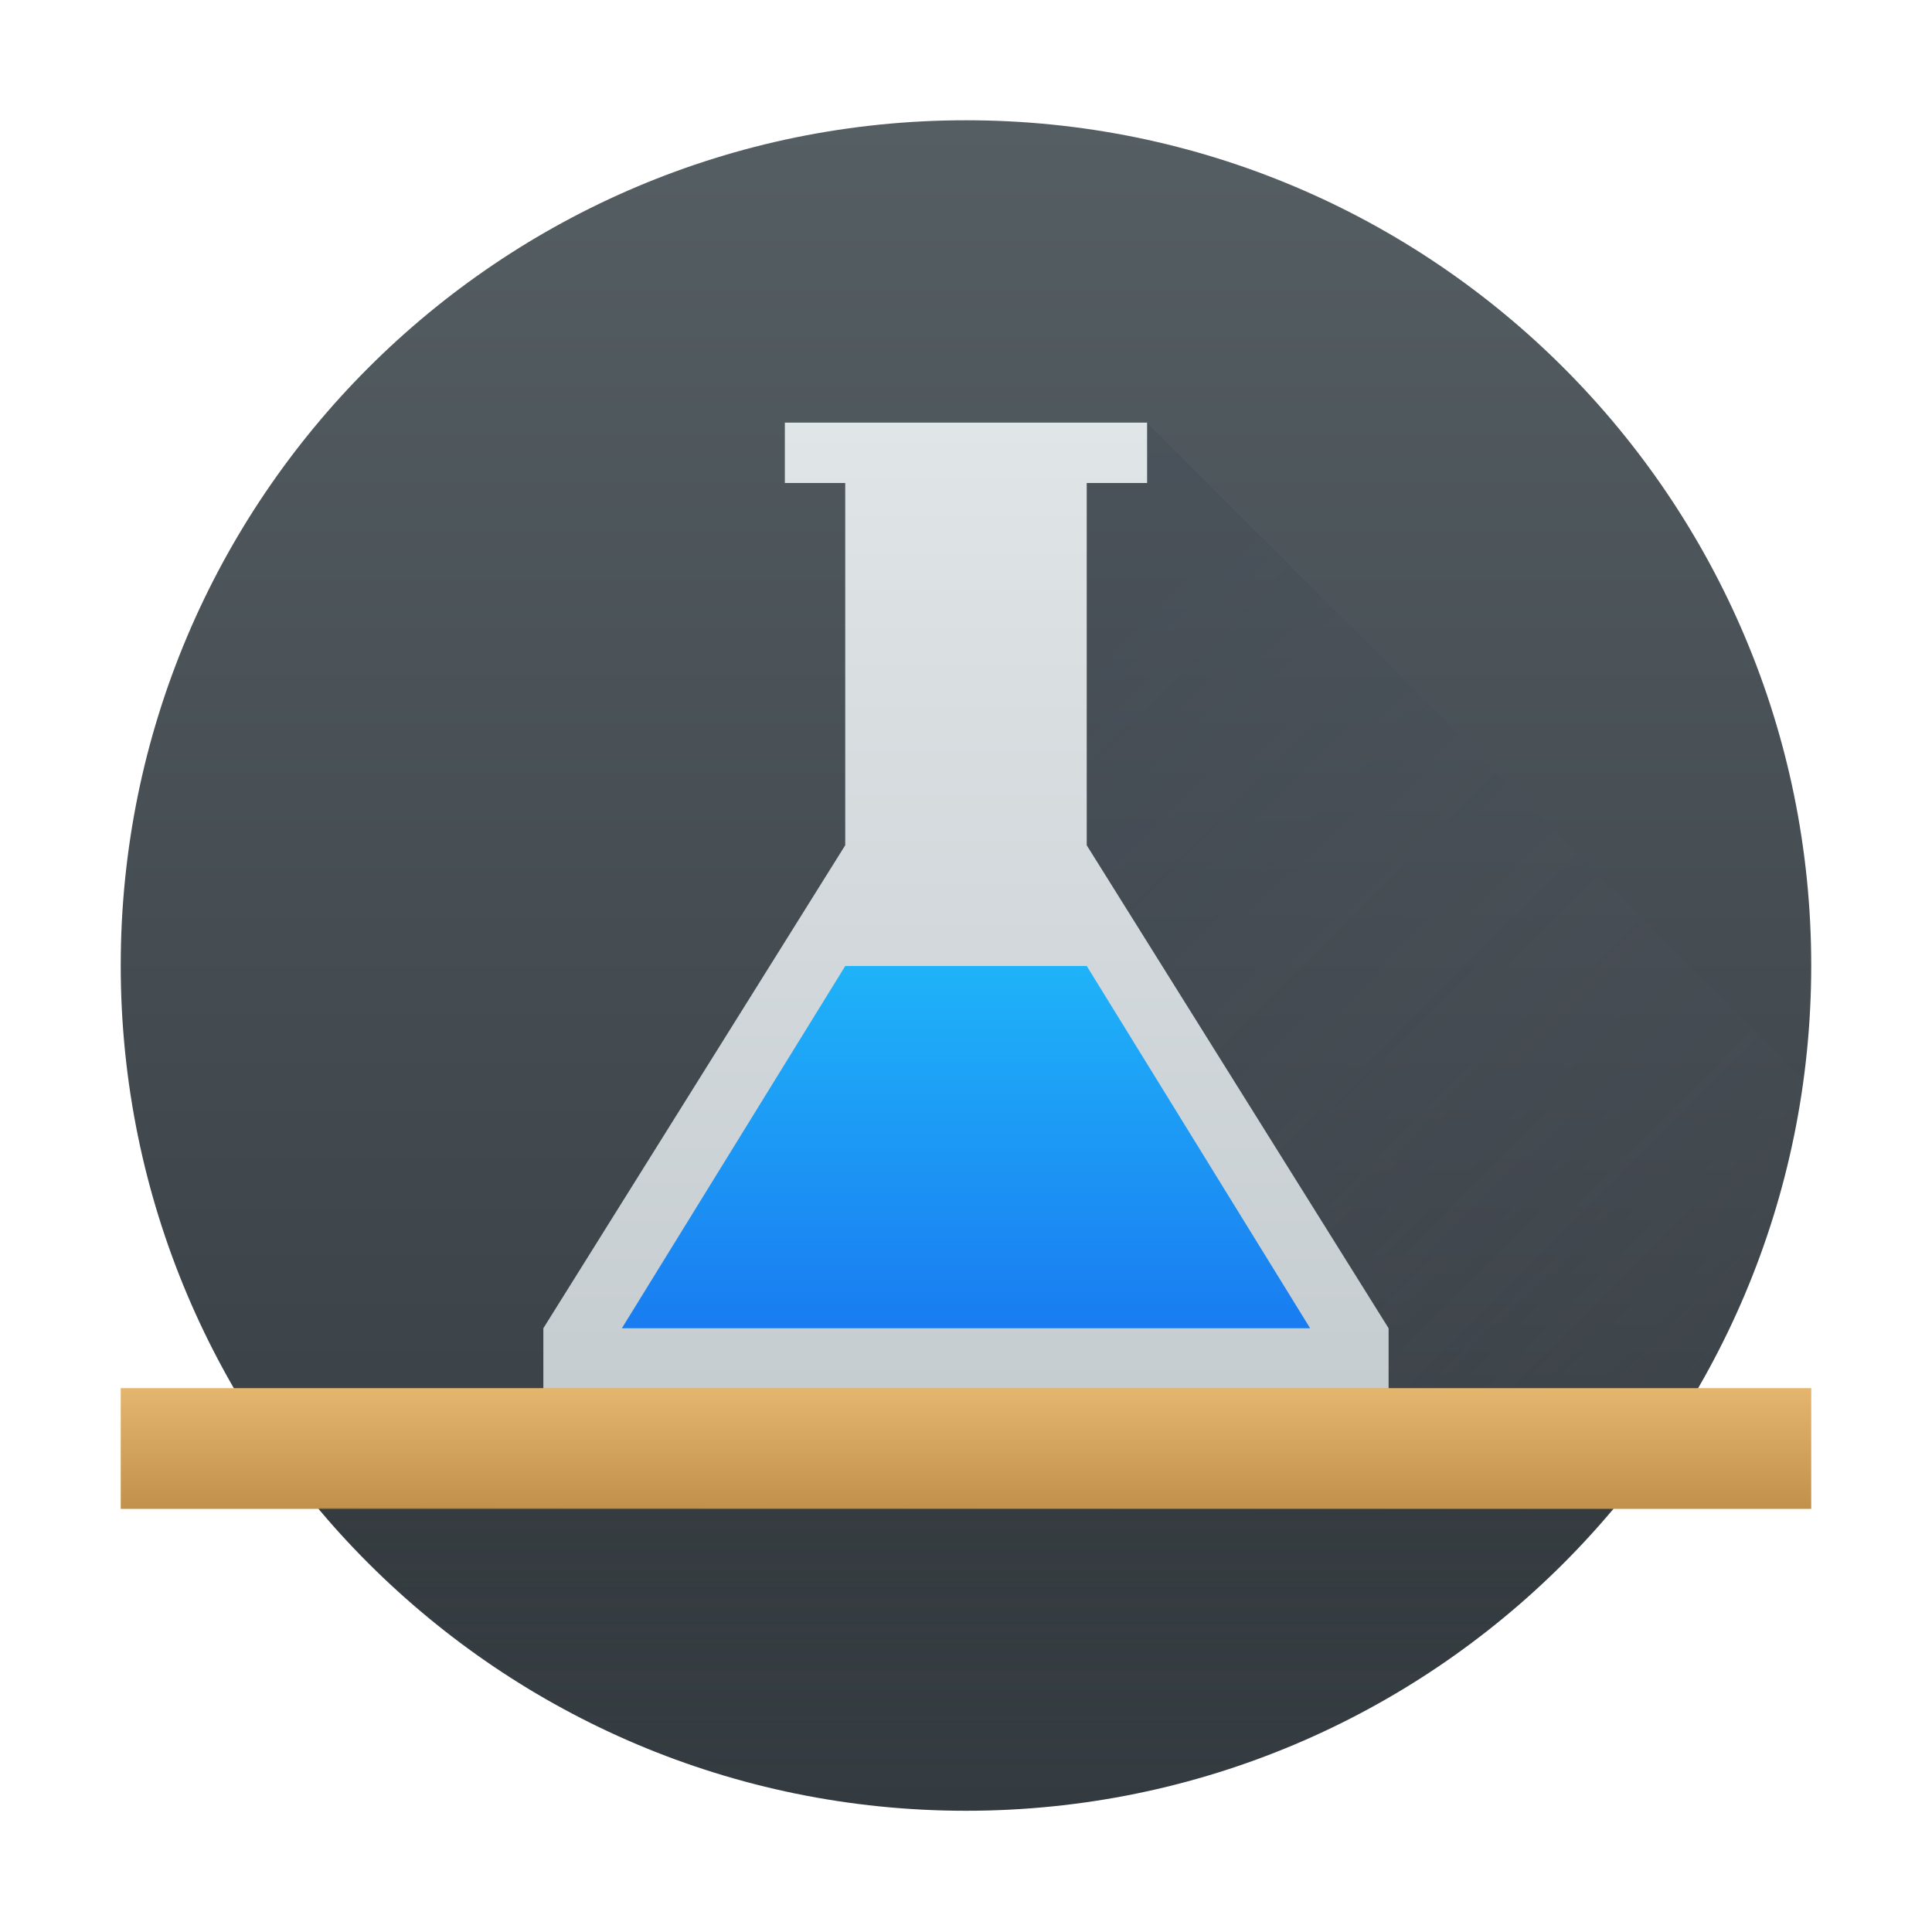
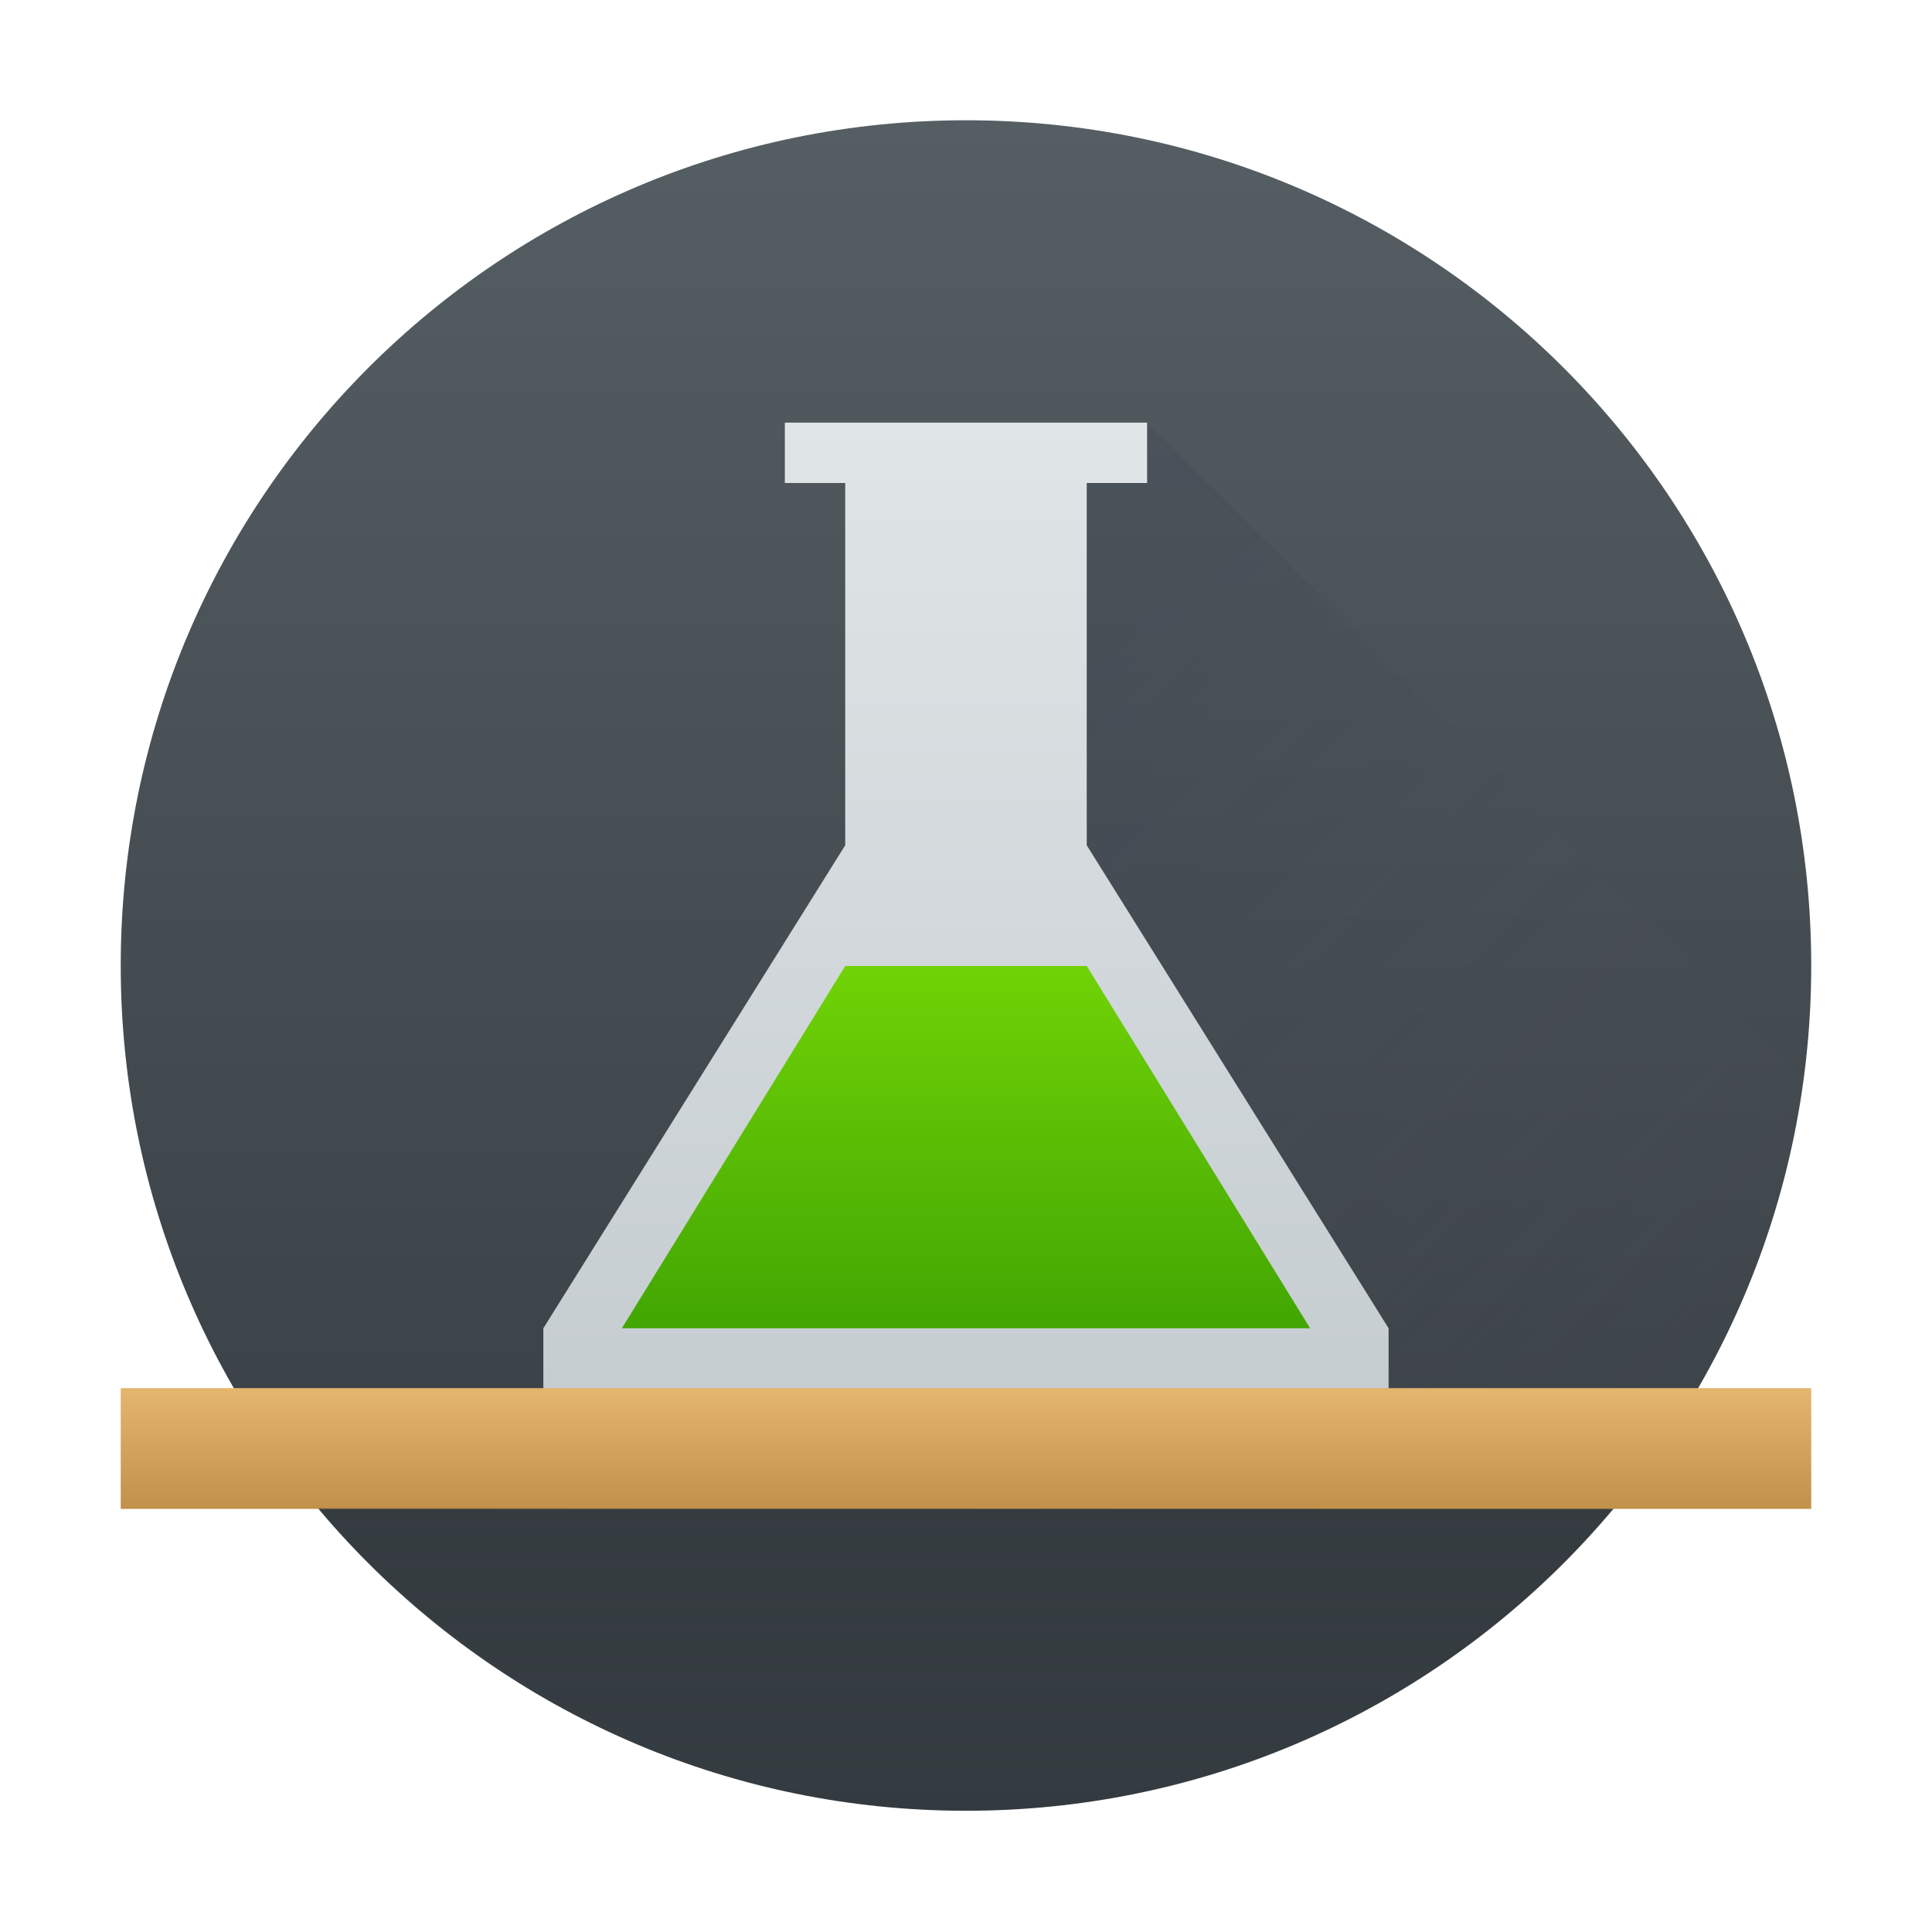
<svg xmlns="http://www.w3.org/2000/svg" xmlns:xlink="http://www.w3.org/1999/xlink" width="32" height="32" id="svg5453" version="1.1" viewBox="0 0 32 32">
  <defs id="defs5455">
    <linearGradient id="linearGradient4259">
      <stop style="stop-color:#232629;stop-opacity:0.204" offset="0" id="stop4261" />
      <stop style="stop-color:#232629;stop-opacity:0" offset="1" id="stop4263" />
    </linearGradient>
    <linearGradient gradientTransform="translate(7.8863526e-6,-0.00776287)" xlink:href="#linearGradient4152-0" id="linearGradient4283" x1="400.746" y1="541.036" x2="400.746" y2="538.606" gradientUnits="userSpaceOnUse" />
    <linearGradient id="linearGradient4152-0">
      <stop style="stop-color:#bd8d48;stop-opacity:1" offset="0" id="stop4154-0" />
      <stop style="stop-color:#e8b971;stop-opacity:1" offset="1" id="stop4156-8" />
    </linearGradient>
    <linearGradient gradientTransform="translate(7.8863526e-6,-0.00776287)" xlink:href="#linearGradient4259" id="linearGradient4179" x1="389.571" y1="540.798" x2="389.571" y2="545.235" gradientUnits="userSpaceOnUse" />
    <linearGradient xlink:href="#linearGradient4410" id="linearGradient4258" x1="17" y1="12" x2="30" y2="25" gradientUnits="userSpaceOnUse" />
    <linearGradient xlink:href="#linearGradient4273" id="linearGradient4277" x1="400.571" y1="545.798" x2="400.571" y2="517.798" gradientUnits="userSpaceOnUse" />
    <linearGradient id="linearGradient4410">
      <stop style="stop-color:#383e51;stop-opacity:1" offset="0" id="stop4412" />
      <stop style="stop-color:#655c6f;stop-opacity:0" offset="1" id="stop4414" />
    </linearGradient>
    <linearGradient id="linearGradient4303">
      <stop id="stop4305" offset="0" style="stop-color:#c6cdd1;stop-opacity:1" />
      <stop id="stop4307" offset="1" style="stop-color:#e0e5e7;stop-opacity:1" />
    </linearGradient>
    <linearGradient xlink:href="#linearGradient4303" id="linearGradient4558" x1="400.571" y1="538.798" x2="400.571" y2="522.798" gradientUnits="userSpaceOnUse" />
-     <linearGradient id="linearGradient4143">
-       <stop id="stop4145" offset="0" style="stop-color:#197cf1;stop-opacity:1" />
-       <stop id="stop4147" offset="1" style="stop-color:#20bcfa;stop-opacity:1" />
-     </linearGradient>
-     <linearGradient xlink:href="#linearGradient4143" id="linearGradient4615" x1="16" y1="22" x2="16" y2="15" gradientUnits="userSpaceOnUse" />
+     <linearGradient xlink:href="#linearGradient4298" id="linearGradient4615" x1="16" y1="22" x2="16" y2="15" gradientUnits="userSpaceOnUse" />
    <linearGradient id="linearGradient4273">
      <stop id="stop4275-2" offset="0" style="stop-color:#343b40;stop-opacity:1" />
      <stop id="stop4277" offset="1" style="stop-color:#555e63;stop-opacity:1" />
+     </linearGradient>
+     <linearGradient id="linearGradient4298">
+       <stop id="stop4300" offset="0" style="stop-color:#42a603;stop-opacity:1" />
+       <stop id="stop4302" offset="1" style="stop-color:#78da06;stop-opacity:1" />
    </linearGradient>
  </defs>
  <g id="layer1" transform="translate(-384.5714,-515.798)">
    <circle style="opacity:1;fill:url(#linearGradient4277);fill-opacity:1.0;stroke:none;stroke-width:4;stroke-miterlimit:4;stroke-dasharray:none;stroke-dashoffset:0;stroke-opacity:1" id="path3377" cx="400.571" cy="531.79" r="14" />
    <path style="fill:url(#linearGradient4258);fill-rule:evenodd;stroke:none;stroke-width:1px;stroke-linecap:butt;stroke-linejoin:miter;stroke-opacity:1;fill-opacity:1;opacity:0.2" d="M 17 7 L 17 16 L 23 22 L 23 23 L 28.104 23 A 14 14 0 0 0 29.859 17.859 L 19 7 L 17 7 z " id="path4239" transform="translate(384.5714,515.798)" />
    <path style="fill:url(#linearGradient4558);fill-rule:evenodd;stroke:none;stroke-width:1px;stroke-linecap:butt;stroke-linejoin:miter;stroke-opacity:1;fill-opacity:1" d="m 393.571,537.798 0,1 14,0 0,-1 -5,-8 0,-6 1,0 0,-1 -6,0 0,1 1,0 0,6 z" id="path4241" />
    <rect style="color:#000000;clip-rule:nonzero;display:inline;overflow:visible;visibility:visible;opacity:1;isolation:auto;mix-blend-mode:normal;color-interpolation:sRGB;color-interpolation-filters:linearRGB;solid-color:#000000;solid-opacity:1;fill:url(#linearGradient4283);fill-opacity:1;fill-rule:nonzero;stroke:none;stroke-width:1;stroke-linecap:butt;stroke-linejoin:miter;stroke-miterlimit:4;stroke-dasharray:none;stroke-dashoffset:0;stroke-opacity:1;color-rendering:auto;image-rendering:auto;shape-rendering:auto;text-rendering:auto;enable-background:accumulate" id="rect4169" width="28" height="2" x="386.571" y="538.79" />
    <path style="fill:url(#linearGradient4179);fill-opacity:1;fill-rule:evenodd;stroke:none;stroke-width:1px;stroke-linecap:butt;stroke-linejoin:miter;stroke-opacity:1" d="m 389.853,540.775 21.404,0.016 c 0,0 -3.622,4.983 -10.685,5.016 -7.234,-0.312 -10.719,-5.031 -10.719,-5.031 z" id="path4171" />
    <path style="fill:url(#linearGradient4615);fill-rule:evenodd;stroke:none;stroke-width:1px;stroke-linecap:butt;stroke-linejoin:miter;stroke-opacity:1;fill-opacity:1" d="m 14,16 -3.7,6 5.7,0 5.7,0 -3.7,-6 -2,0 z" transform="translate(384.5714,515.798)" id="path4243" />
  </g>
</svg>
